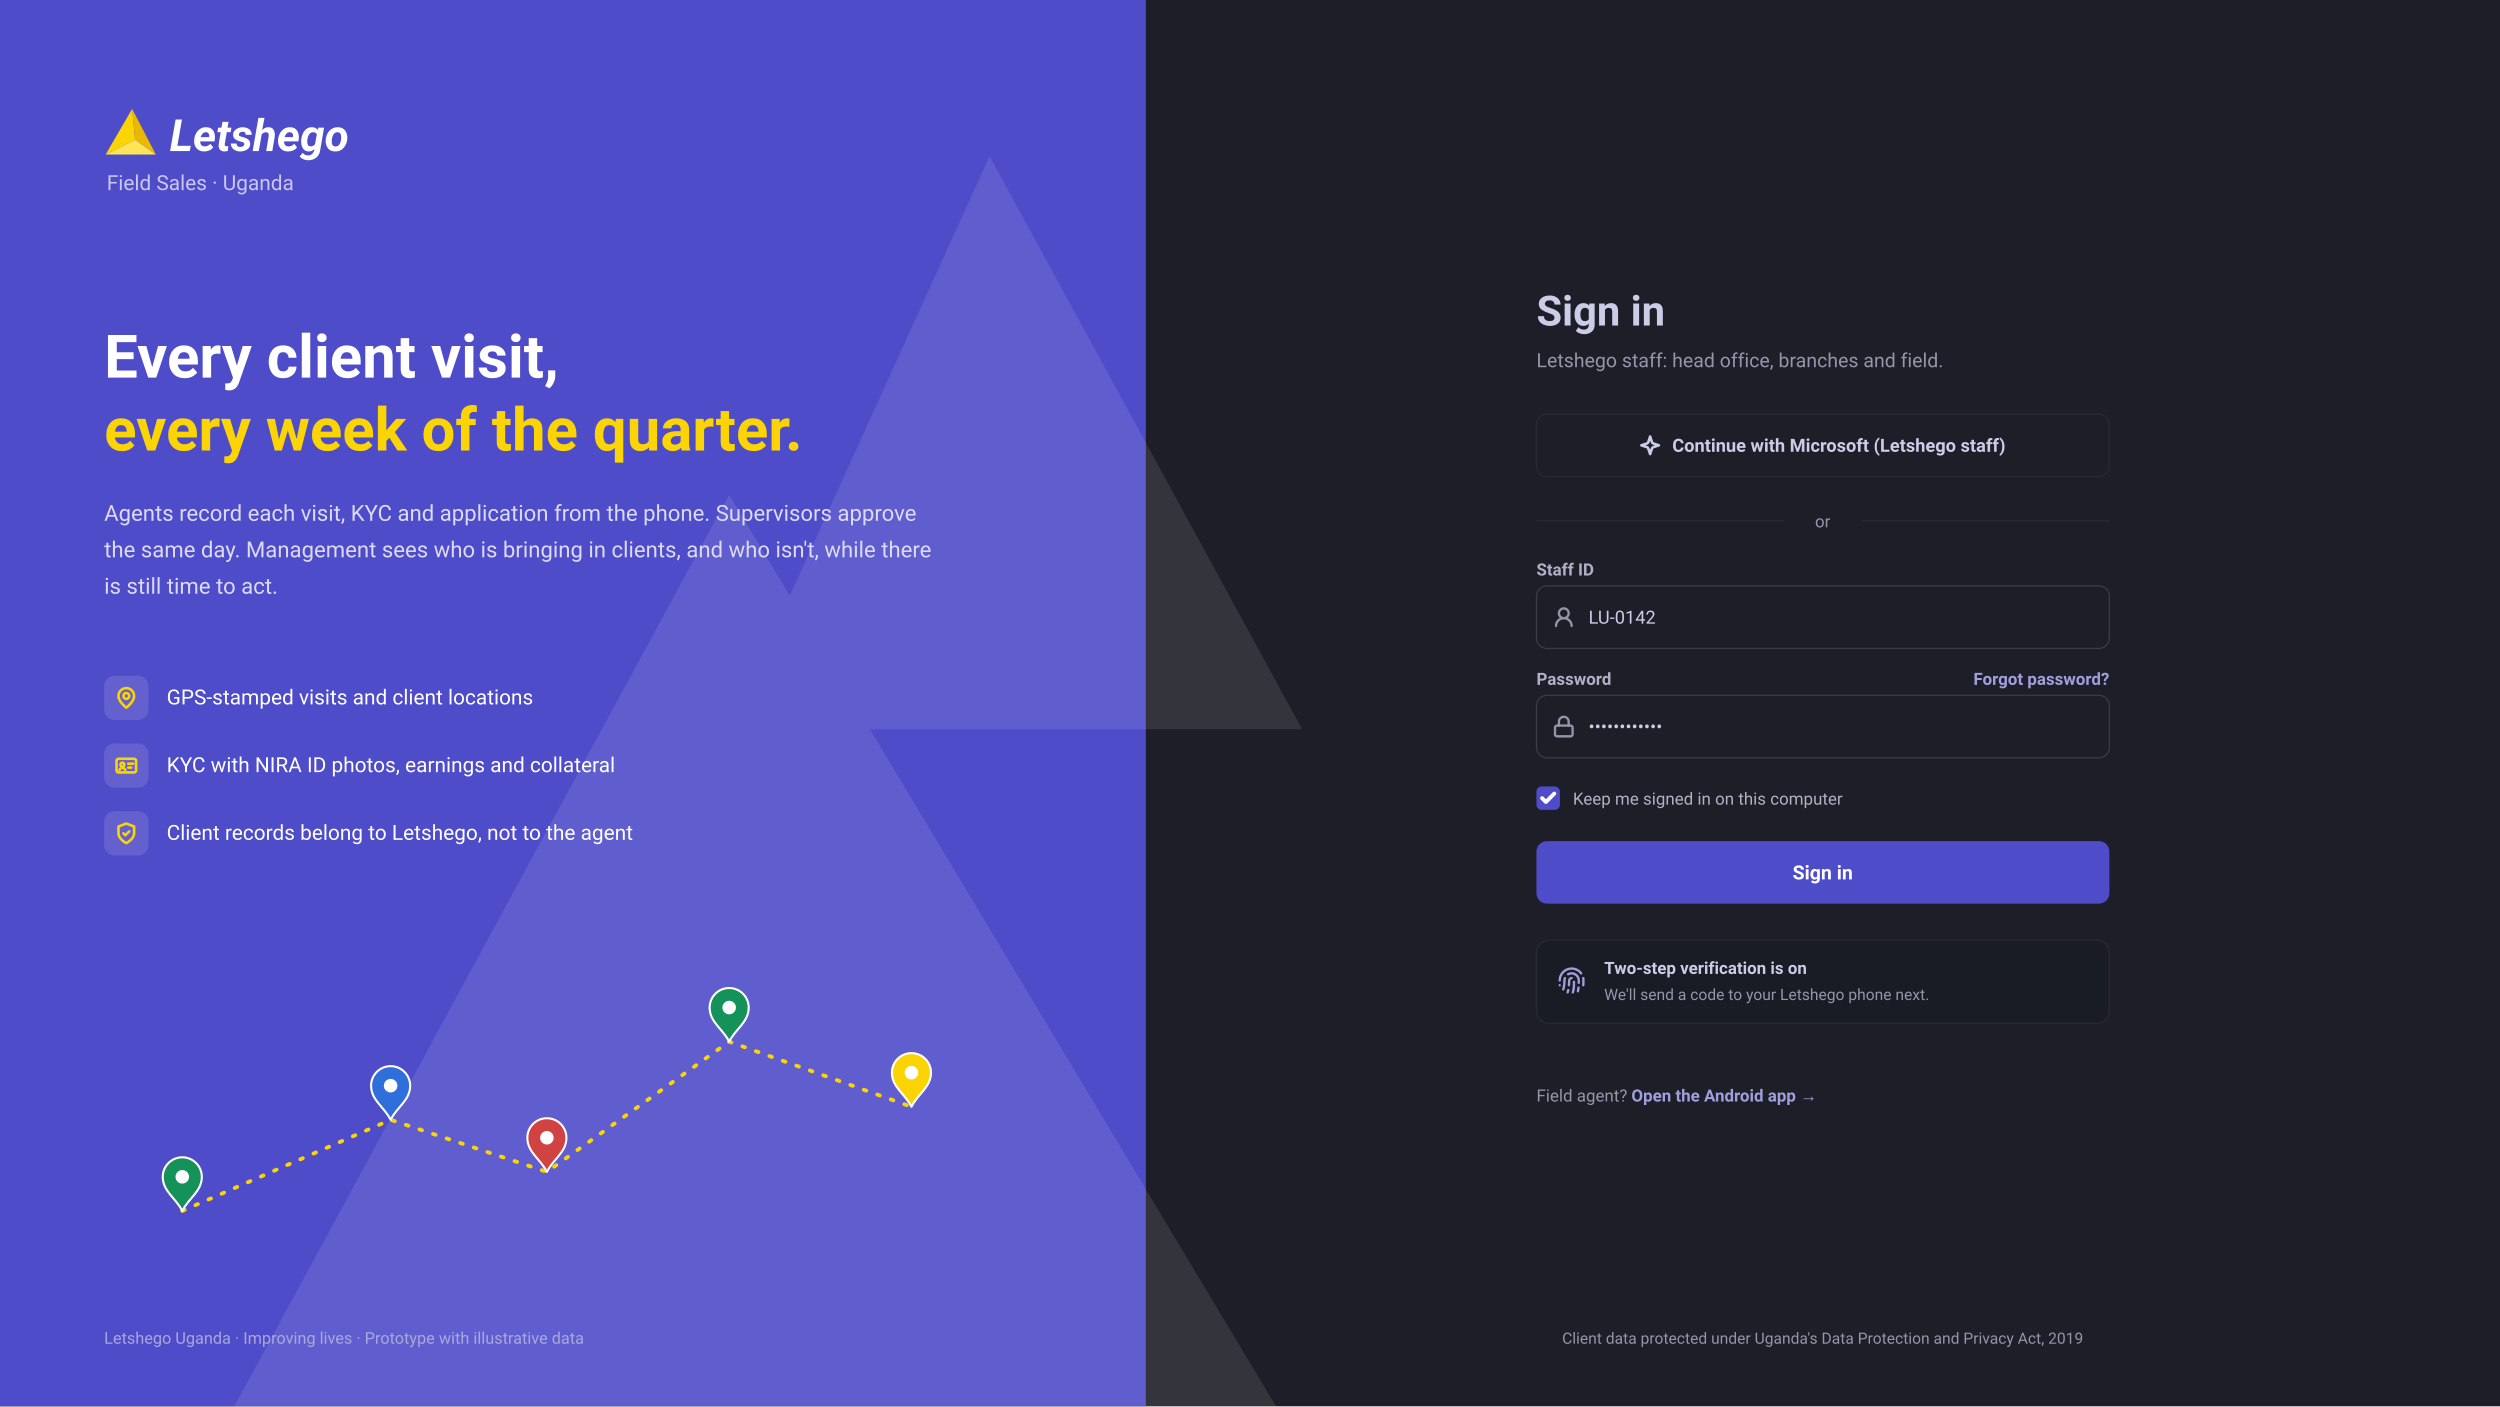
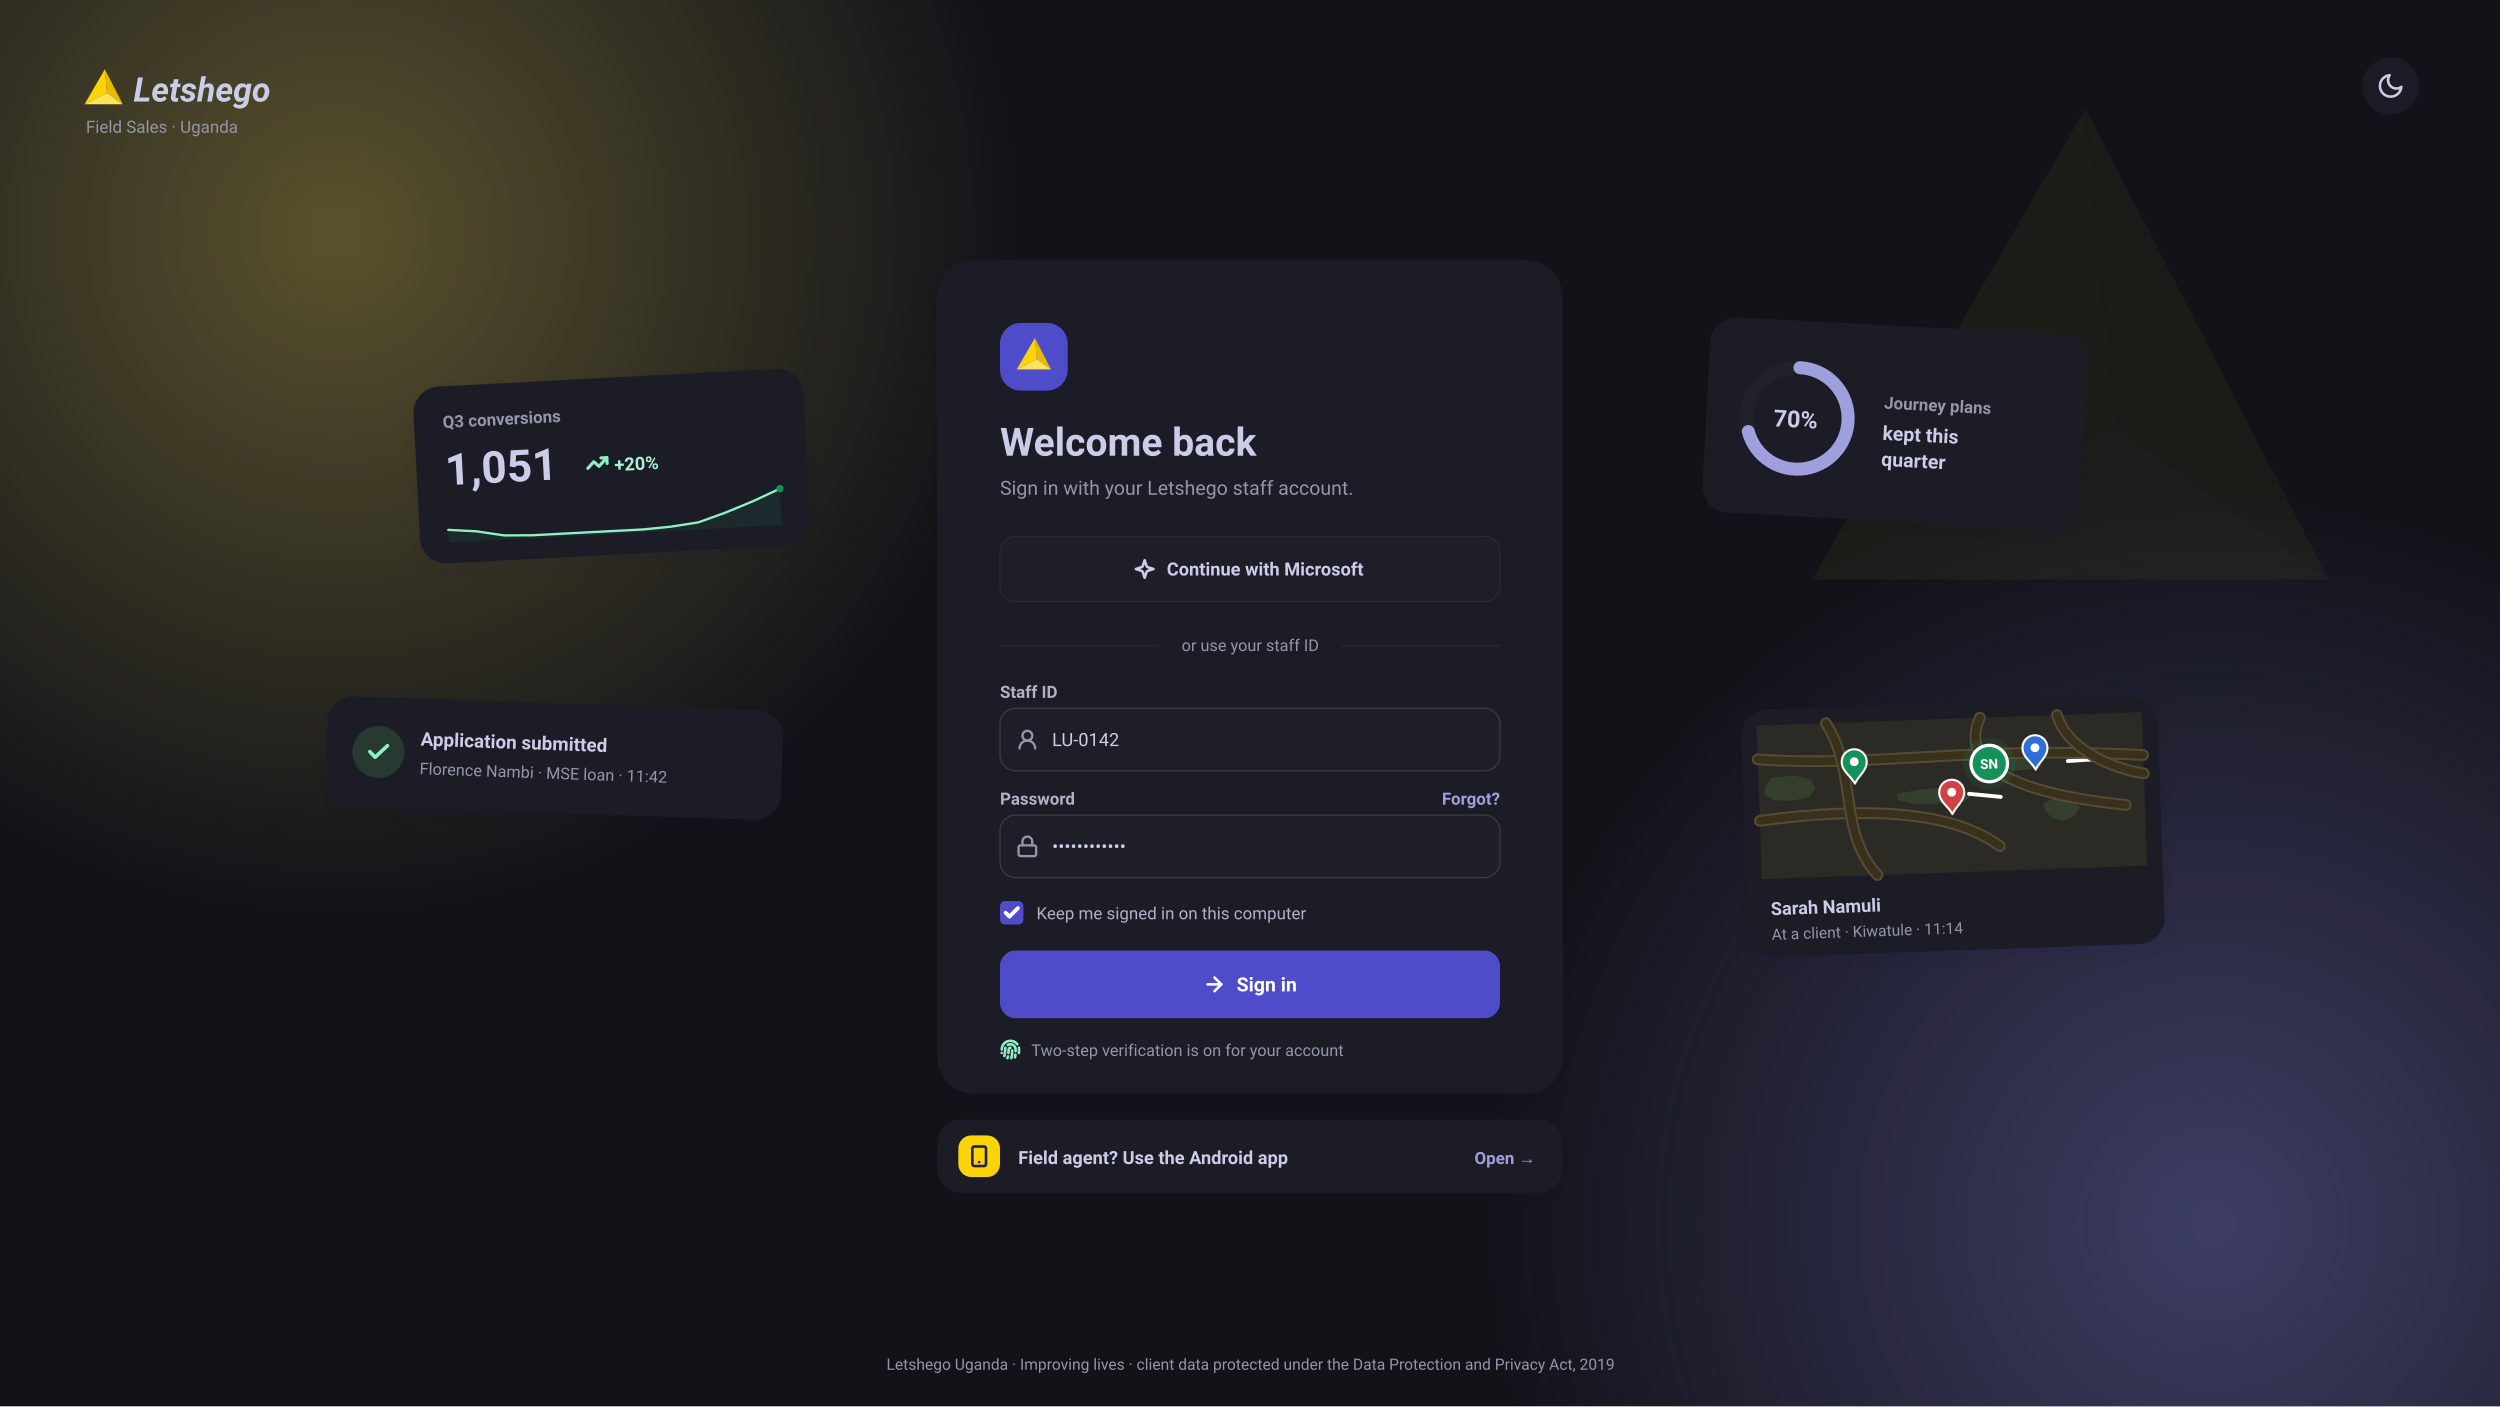
<svg xmlns="http://www.w3.org/2000/svg" width="1920" height="1080" viewBox="0 0 1920 1080">
-   <rect id="page-background" x="0.0" y="0.0" width="1920.0" height="1080.0" fill="#1D1E27" />
-   <g id="brand-panel">
-     <rect id="brand-bg" x="0.0" y="0.0" width="880.0" height="1080.0" fill="#4F4CC9" />
-     <g id="facets" opacity="0.1">
-       <path d="M560.0 380.0 L980.0 1080.0 L180.0 1080.0 Z" fill="#FFFFFF" />
-       <path d="M760.0 120.0 L1000.0 560.0 L560.0 560.0 Z" fill="#FFFFFF" />
+   <defs>
+     <filter id="soft" x="-20%" y="-20%" width="140%" height="170%">
+       <feDropShadow dx="0" dy="6" stdDeviation="9" flood-color="#1B1C3A" flood-opacity="0.07" />
+     </filter>
+   </defs>
+   <rect id="page-background" x="0.0" y="0.0" width="1920.0" height="1080.0" fill="#121319" />
+   <defs>
+     <radialGradient id="glowY">
+       <stop offset="0" stop-color="#FFE45C" stop-opacity="0.3" />
+       <stop offset="1" stop-color="#FFE45C" stop-opacity="0" />
+     </radialGradient>
+     <radialGradient id="glowI">
+       <stop offset="0" stop-color="#8E8CF0" stop-opacity="0.35" />
+       <stop offset="1" stop-color="#8E8CF0" stop-opacity="0" />
+     </radialGradient>
+   </defs>
+   <circle id="yellow-glow" cx="260.0" cy="180.0" r="520.0" fill="url(#glowY)" />
+   <circle id="indigo-glow" cx="1700.0" cy="940.0" r="560.0" fill="url(#glowI)" />
+   <g id="faint-mark" opacity="0.05">
+     <g id="letshego-triangle">
+       <path d="M1601.7 83.3 L1391.7 445.0 L1625.0 328.3 Z" fill="#FBD405" />
+       <path d="M1601.7 83.3 L1625.0 328.3 L1788.3 445.0 Z" fill="#E9B800" />
+       <path d="M1391.7 445.0 L1625.0 328.3 L1788.3 445.0 Z" fill="#FFE457" />
    </g>
-     <g id="route-illustration">
-       <path d="M140.0 930.0 L300.0 860.0 L420.0 900.0 L560.0 800.0 L700.0 850.0" fill="none" stroke="#FBD405" stroke-width="3" stroke-linejoin="round" stroke-linecap="round" stroke-dasharray="2 9" />
-       <g id="visit-1">
-         <path d="M140.0 930.0 C135.0 920.0 125.0 915.0 125.0 903.8 A15.0 15.0 0 1 1 155.0 903.8 C155.0 915.0 145.0 920.0 140.0 930.0 Z" fill="#15925A" stroke="#FFFFFF" stroke-width="1.6" stroke-linejoin="round" stroke-linecap="round" />
-         <circle cx="140.0" cy="903.8" r="5.2" fill="#FFFFFF" />
+   </g>
+   <g id="letshego-wordmark">
+     <g id="letshego-triangle-2">
+       <path d="M80.5 53.2 L64.9 80.1 L82.2 71.4 Z" fill="#FBD405" />
+       <path d="M80.5 53.2 L82.2 71.4 L94.3 80.1 Z" fill="#E9B800" />
+       <path d="M64.9 80.1 L82.2 71.4 L94.3 80.1 Z" fill="#FFE457" />
+     </g>
+     <text id="Letshego" x="102.5" y="78.0" font-family="Segoe UI, Roboto, Helvetica Neue, Arial, sans-serif" font-size="26" font-weight="700" fill="#CBCCE7" font-style="italic">Letshego</text>
+   </g>
+   <text id="Field-Sales-Uganda" x="66.0" y="102.0" font-family="Segoe UI, Roboto, Helvetica Neue, Arial, sans-serif" font-size="13" font-weight="400" fill="#9396AA">Field Sales · Uganda</text>
+   <g id="theme-switch">
+     <circle cx="1836.0" cy="66.0" r="22.0" fill="#1D1E27" filter="url(#soft)" />
+     <g id="icon-moon" transform="translate(1825.0 55.0) scale(0.9167)">
+       <path d="M21 12.79A9 9 0 1 1 11.21 3 7 7 0 0 0 21 12.79z" fill="none" stroke="#CBCCE7" stroke-width="2.18" stroke-linecap="round" stroke-linejoin="round" />
+     </g>
+   </g>
+   <g id="preview-conversions" transform="rotate(-3 470 360)">
+     <rect x="320.0" y="290.0" width="300.0" height="136.0" rx="20" fill="#1D1E27" filter="url(#soft)" />
+     <text id="Q3-conversions" x="342.0" y="322.0" font-family="Segoe UI, Roboto, Helvetica Neue, Arial, sans-serif" font-size="13" font-weight="600" fill="#9396AA">Q3 conversions</text>
+     <text id="1-051" x="342.0" y="366.0" font-family="Segoe UI, Roboto, Helvetica Neue, Arial, sans-serif" font-size="34" font-weight="700" fill="#CBCCE7">1,051</text>
+     <g id="icon-trendup" transform="translate(450.0 346.0) scale(0.75)">
+       <path d="M22 7l-8.5 8.5-5-5L2 17" fill="none" stroke="#91EFC5" stroke-width="3.20" stroke-linecap="round" stroke-linejoin="round" />
+       <path d="M16 7h6v6" fill="none" stroke="#91EFC5" stroke-width="3.20" stroke-linecap="round" stroke-linejoin="round" />
+     </g>
+     <text id="20" x="472.0" y="362.0" font-family="Segoe UI, Roboto, Helvetica Neue, Arial, sans-serif" font-size="14" font-weight="700" fill="#A9F3D2">+20%</text>
+     <g id="sparkline">
+       <path d="M342.0 410.0 L342.0 400.3 L363.3 402.5 L384.7 406.8 L406.0 407.8 L427.3 407.8 L448.7 407.8 L470.0 407.8 L491.3 407.8 L512.7 406.8 L534.0 404.6 L555.3 398.2 L576.7 390.6 L598.0 382.0 L598.0 410.0 Z" fill="#15925A" fill-opacity="0.12" />
+       <path d="M342.0 400.3 L363.3 402.5 L384.7 406.8 L406.0 407.8 L427.3 407.8 L448.7 407.8 L470.0 407.8 L491.3 407.8 L512.7 406.8 L534.0 404.6 L555.3 398.2 L576.7 390.6 L598.0 382.0" fill="none" stroke="#91EFC5" stroke-width="1.8" stroke-linejoin="round" stroke-linecap="round" />
+       <circle cx="598.0" cy="382.0" r="2.8" fill="#15925A" />
+     </g>
+   </g>
+   <g id="preview-notification" transform="rotate(2 420 600)">
+     <rect x="250.0" y="540.0" width="350.0" height="84.0" rx="20" fill="#1D1E27" filter="url(#soft)" />
+     <circle cx="290.0" cy="582.0" r="20.0" fill="#283931" />
+     <g id="icon-check" transform="translate(280.0 572.0) scale(0.8333)">
+       <path d="M20 6L9 17l-5-5" fill="none" stroke="#91EFC5" stroke-width="3.36" stroke-linecap="round" stroke-linejoin="round" />
+     </g>
+     <text id="Application-submitted" x="322.0" y="576.0" font-family="Segoe UI, Roboto, Helvetica Neue, Arial, sans-serif" font-size="14.5" font-weight="700" fill="#CBCCE7">Application submitted</text>
+     <text id="Florence-Nambi-MSE-loan" x="322.0" y="598.0" font-family="Segoe UI, Roboto, Helvetica Neue, Arial, sans-serif" font-size="12.5" font-weight="400" fill="#9396AA">Florence Nambi · MSE loan · 11:42</text>
+   </g>
+   <g id="preview-plan-kept" transform="rotate(3 1450 330)">
+     <rect x="1310.0" y="250.0" width="290.0" height="150.0" rx="20" fill="#1D1E27" filter="url(#soft)" />
+     <g id="progress-ring">
+       <circle cx="1380.0" cy="325.0" r="39.0" fill="none" stroke="#202129" stroke-width="10" />
+       <path d="M1380.00 286.00 A39.0 39.0 0 1 1 1342.91 337.05" fill="none" stroke="#A09FDD" stroke-width="10" stroke-linejoin="round" stroke-linecap="round" />
+     </g>
+     <text id="70" x="1361.8" y="332.0" font-family="Segoe UI, Roboto, Helvetica Neue, Arial, sans-serif" font-size="18" font-weight="700" fill="#CBCCE7">70%</text>
+     <text id="Journey-plans" x="1446.0" y="314.0" font-family="Segoe UI, Roboto, Helvetica Neue, Arial, sans-serif" font-size="13" font-weight="600" fill="#9396AA">Journey plans</text>
+     <text id="kept-this" x="1446.0" y="338.0" font-family="Segoe UI, Roboto, Helvetica Neue, Arial, sans-serif" font-size="15" font-weight="700" fill="#CBCCE7">kept this</text>
+     <text id="quarter" x="1446.0" y="358.0" font-family="Segoe UI, Roboto, Helvetica Neue, Arial, sans-serif" font-size="15" font-weight="700" fill="#CBCCE7">quarter</text>
+   </g>
+   <g id="preview-live-map" transform="rotate(-2 1500 640)">
+     <rect x="1340.0" y="540.0" width="320.0" height="190.0" rx="20" fill="#1D1E27" filter="url(#soft)" />
+     <g id="street-map">
+       <rect id="land" x="1352.0" y="552.0" width="296.0" height="118.0" fill="#2B2A25" />
+       <path id="park" d="M1516.3 610.7 L1510.1 615.3 L1491.8 616.7 L1472.8 616.7 L1459.0 613.2 L1457.4 608.2 L1475.0 605.7 L1492.0 604.5 L1506.2 607.0 Z" fill="#353F2D" />
+       <path id="park-2" d="M1598.0 623.4 L1593.2 630.1 L1584.9 633.5 L1576.6 630.9 L1572.1 626.2 L1569.8 619.9 L1576.9 616.1 L1584.5 614.7 L1591.8 617.6 Z" fill="#353F2D" />
+       <path id="park-3" d="M1395.3 601.7 L1391.2 607.8 L1378.3 610.6 L1364.1 610.0 L1356.0 604.8 L1357.2 598.8 L1362.9 592.4 L1379.0 591.2 L1392.3 595.2 Z" fill="#353F2D" />
+       <path id="park-4" d="M1569.5 587.7 L1569.3 591.7 L1558.1 593.1 L1546.0 593.3 L1540.4 589.6 L1537.2 585.4 L1546.0 582.1 L1557.7 583.0 L1566.8 584.3 Z" fill="#353F2D" />
+       <g id="minor-streets">
+         <line x1="1513.3" y1="610.1" x2="1537.5" y2="613.3" stroke="#FFFFFF" stroke-width="3" stroke-linecap="round" />
+         <line x1="1590.0" y1="587.6" x2="1620.8" y2="586.6" stroke="#FFFFFF" stroke-width="3" stroke-linecap="round" />
      </g>
-       <g id="visit-2">
-         <path d="M300.0 860.0 C295.0 850.0 285.0 845.0 285.0 833.8 A15.0 15.0 0 1 1 315.0 833.8 C315.0 845.0 305.0 850.0 300.0 860.0 Z" fill="#2F6FDB" stroke="#FFFFFF" stroke-width="1.6" stroke-linejoin="round" stroke-linecap="round" />
-         <circle cx="300.0" cy="833.8" r="5.2" fill="#FFFFFF" />
-       </g>
-       <g id="visit-3">
-         <path d="M420.0 900.0 C415.0 890.0 405.0 885.0 405.0 873.8 A15.0 15.0 0 1 1 435.0 873.8 C435.0 885.0 425.0 890.0 420.0 900.0 Z" fill="#D14343" stroke="#FFFFFF" stroke-width="1.6" stroke-linejoin="round" stroke-linecap="round" />
-         <circle cx="420.0" cy="873.8" r="5.2" fill="#FFFFFF" />
-       </g>
-       <g id="visit-4">
-         <path d="M560.0 800.0 C555.0 790.0 545.0 785.0 545.0 773.8 A15.0 15.0 0 1 1 575.0 773.8 C575.0 785.0 565.0 790.0 560.0 800.0 Z" fill="#15925A" stroke="#FFFFFF" stroke-width="1.6" stroke-linejoin="round" stroke-linecap="round" />
-         <circle cx="560.0" cy="773.8" r="5.2" fill="#FFFFFF" />
-       </g>
-       <g id="visit-5">
-         <path d="M700.0 850.0 C695.0 840.0 685.0 835.0 685.0 823.8 A15.0 15.0 0 1 1 715.0 823.8 C715.0 835.0 705.0 840.0 700.0 850.0 Z" fill="#FBD405" stroke="#FFFFFF" stroke-width="1.6" stroke-linejoin="round" stroke-linecap="round" />
-         <circle cx="700.0" cy="823.8" r="5.2" fill="#FFFFFF" />
-       </g>
+       <path id="main-road-casing" d="M1352.0 578.0 C1440.8 587.4 1514.8 573.2 1648.0 585.0" fill="none" stroke="#564C36" stroke-width="9" stroke-linejoin="round" stroke-linecap="round" />
+       <path id="main-road" d="M1352.0 578.0 C1440.8 587.4 1514.8 573.2 1648.0 585.0" fill="none" stroke="#39311B" stroke-width="6" stroke-linejoin="round" stroke-linecap="round" />
+       <path id="main-road-casing-2" d="M1352.0 625.2 C1434.9 616.9 1500.0 622.8 1535.5 651.1" fill="none" stroke="#564C36" stroke-width="9" stroke-linejoin="round" stroke-linecap="round" />
+       <path id="main-road-2" d="M1352.0 625.2 C1434.9 616.9 1500.0 622.8 1535.5 651.1" fill="none" stroke="#39311B" stroke-width="6" stroke-linejoin="round" stroke-linecap="round" />
+       <path id="main-road-casing-3" d="M1405.3 552.0 C1429.0 593.3 1411.2 634.6 1440.8 670.0" fill="none" stroke="#564C36" stroke-width="9" stroke-linejoin="round" stroke-linecap="round" />
+       <path id="main-road-3" d="M1405.3 552.0 C1429.0 593.3 1411.2 634.6 1440.8 670.0" fill="none" stroke="#39311B" stroke-width="6" stroke-linejoin="round" stroke-linecap="round" />
+       <path id="main-road-casing-4" d="M1523.7 552.0 C1505.9 587.4 1547.4 611.0 1633.2 622.8" fill="none" stroke="#564C36" stroke-width="9" stroke-linejoin="round" stroke-linecap="round" />
+       <path id="main-road-4" d="M1523.7 552.0 C1505.9 587.4 1547.4 611.0 1633.2 622.8" fill="none" stroke="#39311B" stroke-width="6" stroke-linejoin="round" stroke-linecap="round" />
+       <path id="main-road-casing-5" d="M1582.9 552.0 C1588.8 575.6 1618.4 593.3 1648.0 599.2" fill="none" stroke="#564C36" stroke-width="9" stroke-linejoin="round" stroke-linecap="round" />
+       <path id="main-road-5" d="M1582.9 552.0 C1588.8 575.6 1618.4 593.3 1648.0 599.2" fill="none" stroke="#39311B" stroke-width="6" stroke-linejoin="round" stroke-linecap="round" />
    </g>
-     <g id="letshego-wordmark">
-       <g id="letshego-triangle">
-         <path d="M101.5 83.6 L81.1 118.7 L103.8 107.4 Z" fill="#FBD405" />
-         <path d="M101.5 83.6 L103.8 107.4 L119.7 118.7 Z" fill="#E9B800" />
-         <path d="M81.1 118.7 L103.8 107.4 L119.7 118.7 Z" fill="#FFE457" />
-       </g>
-       <text id="Letshego" x="130.3" y="116.0" font-family="Segoe UI, Roboto, Helvetica Neue, Arial, sans-serif" font-size="34" font-weight="700" fill="#FFFFFF" font-style="italic">Letshego</text>
+     <g id="pin">
+       <path d="M1426.0 599.2 C1422.8 592.8 1416.4 589.6 1416.4 582.4 A9.6 9.6 0 1 1 1435.6 582.4 C1435.6 589.6 1429.2 592.8 1426.0 599.2 Z" fill="#15925A" stroke="#FFFFFF" stroke-width="1.6" stroke-linejoin="round" stroke-linecap="round" />
+       <circle cx="1426.0" cy="582.4" r="3.4" fill="#FFFFFF" />
    </g>
-     <text id="Field-Sales-Uganda" x="82.0" y="146.0" font-family="Segoe UI, Roboto, Helvetica Neue, Arial, sans-serif" font-size="16" font-weight="400" fill="#C9C8EE">Field Sales · Uganda</text>
-     <text id="headline-1" x="80.0" y="290.0" font-family="Segoe UI, Roboto, Helvetica Neue, Arial, sans-serif" font-size="46" font-weight="700" fill="#FFFFFF">Every client visit,</text>
-     <text id="headline-2" x="80.0" y="346.0" font-family="Segoe UI, Roboto, Helvetica Neue, Arial, sans-serif" font-size="46" font-weight="700" fill="#FBD405">every week of the quarter.</text>
-     <g id="para-Agents-record-each-v">
-       <text id="line" x="80.0" y="400.0" font-family="Segoe UI, Roboto, Helvetica Neue, Arial, sans-serif" font-size="17" font-weight="400" fill="#DCDBF6">Agents record each visit, KYC and application from the phone. Supervisors approve</text>
-       <text id="line-2" x="80.0" y="428.0" font-family="Segoe UI, Roboto, Helvetica Neue, Arial, sans-serif" font-size="17" font-weight="400" fill="#DCDBF6">the same day. Management sees who is bringing in clients, and who isn't, while there</text>
-       <text id="line-3" x="80.0" y="456.0" font-family="Segoe UI, Roboto, Helvetica Neue, Arial, sans-serif" font-size="17" font-weight="400" fill="#DCDBF6">is still time to act.</text>
+     <g id="pin-2">
+       <path d="M1500.0 625.2 C1496.8 618.8 1490.4 615.6 1490.4 608.4 A9.6 9.6 0 1 1 1509.6 608.4 C1509.6 615.6 1503.2 618.8 1500.0 625.2 Z" fill="#D14343" stroke="#FFFFFF" stroke-width="1.6" stroke-linejoin="round" stroke-linecap="round" />
+       <circle cx="1500.0" cy="608.4" r="3.4" fill="#FFFFFF" />
    </g>
-     <rect x="80.0" y="519.0" width="34.0" height="34.0" rx="8" fill="#FFFFFF" fill-opacity="0.12" />
-     <g id="icon-pin" transform="translate(88.0 527.0) scale(0.75)">
-       <path d="M20 10c0 6-8 12-8 12s-8-6-8-12a8 8 0 0 1 16 0z" fill="none" stroke="#FBD405" stroke-width="2.67" stroke-linecap="round" stroke-linejoin="round" />
-       <path d="M12 7a3 3 0 1 0 0 6 3 3 0 1 0 0-6z" fill="none" stroke="#FBD405" stroke-width="2.67" stroke-linecap="round" stroke-linejoin="round" />
+     <g id="pin-3">
+       <path d="M1565.1 593.3 C1561.9 586.9 1555.5 583.7 1555.5 576.5 A9.6 9.6 0 1 1 1574.7 576.5 C1574.7 583.7 1568.3 586.9 1565.1 593.3 Z" fill="#2F6FDB" stroke="#FFFFFF" stroke-width="1.6" stroke-linejoin="round" stroke-linecap="round" />
+       <circle cx="1565.1" cy="576.5" r="3.4" fill="#FFFFFF" />
    </g>
-     <text id="GPS-stamped-visits-and-clien" x="128.0" y="541.0" font-family="Segoe UI, Roboto, Helvetica Neue, Arial, sans-serif" font-size="16" font-weight="400" fill="#FFFFFF">GPS-stamped visits and client locations</text>
-     <rect x="80.0" y="571.0" width="34.0" height="34.0" rx="8" fill="#FFFFFF" fill-opacity="0.12" />
-     <g id="icon-idcard" transform="translate(88.0 579.0) scale(0.75)">
-       <path d="M4 5h16a2 2 0 0 1 2 2v10a2 2 0 0 1-2 2H4a2 2 0 0 1-2-2V7a2 2 0 0 1 2-2z" fill="none" stroke="#FBD405" stroke-width="2.67" stroke-linecap="round" stroke-linejoin="round" />
-       <path d="M8 9a2 2 0 1 0 0 4 2 2 0 1 0 0-4z" fill="none" stroke="#FBD405" stroke-width="2.67" stroke-linecap="round" stroke-linejoin="round" />
-       <path d="M5 16.5c.6-1.5 1.7-2.2 3-2.2s2.4.7 3 2.2" fill="none" stroke="#FBD405" stroke-width="2.67" stroke-linecap="round" stroke-linejoin="round" />
-       <path d="M14 10h5" fill="none" stroke="#FBD405" stroke-width="2.67" stroke-linecap="round" stroke-linejoin="round" />
-       <path d="M14 14h3" fill="none" stroke="#FBD405" stroke-width="2.67" stroke-linecap="round" stroke-linejoin="round" />
+     <g id="agent">
+       <circle cx="1529.6" cy="587.4" r="20.0" fill="#15925A" fill-opacity="0.15" />
+       <circle cx="1529.6" cy="587.4" r="14.0" fill="#15925A" stroke="#FFFFFF" stroke-width="2.5" />
+       <text id="SN" x="1522.5" y="591.4" font-family="Segoe UI, Roboto, Helvetica Neue, Arial, sans-serif" font-size="10.5" font-weight="700" fill="#FFFFFF">SN</text>
    </g>
-     <text id="KYC-with-NIRA-ID-photos-ear" x="128.0" y="593.0" font-family="Segoe UI, Roboto, Helvetica Neue, Arial, sans-serif" font-size="16" font-weight="400" fill="#FFFFFF">KYC with NIRA ID photos, earnings and collateral</text>
-     <rect x="80.0" y="623.0" width="34.0" height="34.0" rx="8" fill="#FFFFFF" fill-opacity="0.12" />
-     <g id="icon-shield" transform="translate(88.0 631.0) scale(0.75)">
-       <path d="M12 22s8-4 8-10V5l-8-3-8 3v7c0 6 8 10 8 10z" fill="none" stroke="#FBD405" stroke-width="2.67" stroke-linecap="round" stroke-linejoin="round" />
-       <path d="M9 12l2 2 4-4" fill="none" stroke="#FBD405" stroke-width="2.67" stroke-linecap="round" stroke-linejoin="round" />
+     <text id="Sarah-Namuli" x="1358.0" y="698.0" font-family="Segoe UI, Roboto, Helvetica Neue, Arial, sans-serif" font-size="14" font-weight="700" fill="#CBCCE7">Sarah Namuli</text>
+     <text id="At-a-client-Kiwatule-11" x="1358.0" y="717.0" font-family="Segoe UI, Roboto, Helvetica Neue, Arial, sans-serif" font-size="12" font-weight="400" fill="#9396AA">At a client · Kiwatule · 11:14</text>
+   </g>
+   <rect id="sign-in-card" x="720.0" y="200.0" width="480.0" height="640.0" rx="28" fill="#1D1E27" filter="url(#soft)" />
+   <g id="sign-in-form">
+     <rect x="768.0" y="248.0" width="52.0" height="52.0" rx="16" fill="#4F4CC9" />
+     <g id="letshego-triangle-3">
+       <path d="M794.8 259.6 L780.8 283.7 L796.3 275.9 Z" fill="#FBD405" />
+       <path d="M794.8 259.6 L796.3 275.9 L807.2 283.7 Z" fill="#E9B800" />
+       <path d="M780.8 283.7 L796.3 275.9 L807.2 283.7 Z" fill="#FFE457" />
    </g>
-     <text id="Client-records-belong-to-Let" x="128.0" y="645.0" font-family="Segoe UI, Roboto, Helvetica Neue, Arial, sans-serif" font-size="16" font-weight="400" fill="#FFFFFF">Client records belong to Letshego, not to the agent</text>
-     <text id="footer" x="80.0" y="1032.0" font-family="Segoe UI, Roboto, Helvetica Neue, Arial, sans-serif" font-size="12.5" font-weight="400" fill="#A9A8DC">Letshego Uganda · Improving lives · Prototype with illustrative data</text>
-   </g>
-   <g id="sign-in-form">
-     <text id="Sign-in" x="1180.0" y="250.0" font-family="Segoe UI, Roboto, Helvetica Neue, Arial, sans-serif" font-size="32" font-weight="700" fill="#CBCCE7">Sign in</text>
-     <text id="Letshego-staff-head-office" x="1180.0" y="282.0" font-family="Segoe UI, Roboto, Helvetica Neue, Arial, sans-serif" font-size="15" font-weight="400" fill="#9396AA">Letshego staff: head office, branches and field.</text>
-     <g id="button-Continue-with-Microsoft-Letshego-staff">
-       <rect x="1180.0" y="318.0" width="440.0" height="48.0" rx="8" fill="#1D1E27" stroke="#282932" stroke-width="1" />
-       <g id="icon-sparkle" transform="translate(1258.3 333.0) scale(0.75)">
+     <text id="Welcome-back" x="768.0" y="350.0" font-family="Segoe UI, Roboto, Helvetica Neue, Arial, sans-serif" font-size="30" font-weight="700" fill="#CBCCE7">Welcome back</text>
+     <text id="Sign-in-with-your-Letshego-s" x="768.0" y="380.0" font-family="Segoe UI, Roboto, Helvetica Neue, Arial, sans-serif" font-size="15" font-weight="400" fill="#9396AA">Sign in with your Letshego staff account.</text>
+     <g id="button-Continue-with-Microsoft">
+       <rect x="768.0" y="412.0" width="384.0" height="50.0" rx="12" fill="#1D1E27" stroke="#282932" stroke-width="1" />
+       <g id="icon-sparkle" transform="translate(870.1 428.0) scale(0.75)">
        <path d="M12 3l1.9 5.8a2 2 0 0 0 1.3 1.3L21 12l-5.8 1.9a2 2 0 0 0-1.3 1.3L12 21l-1.9-5.8a2 2 0 0 0-1.3-1.3L3 12l5.8-1.9a2 2 0 0 0 1.3-1.3z" fill="none" stroke="#CBCCE7" stroke-width="2.67" stroke-linecap="round" stroke-linejoin="round" />
      </g>
-       <text id="Continue-with-Microsoft-Let" x="1284.3" y="347.0" font-family="Segoe UI, Roboto, Helvetica Neue, Arial, sans-serif" font-size="14" font-weight="600" fill="#CBCCE7">Continue with Microsoft (Letshego staff)</text>
+       <text id="Continue-with-Microsoft" x="896.1" y="442.0" font-family="Segoe UI, Roboto, Helvetica Neue, Arial, sans-serif" font-size="14" font-weight="600" fill="#CBCCE7">Continue with Microsoft</text>
    </g>
-     <g id="divider">
-       <line x1="1180.0" y1="400.0" x2="1370.0" y2="400.0" stroke="#282932" stroke-width="1" />
-       <text id="or" x="1393.9" y="405.0" font-family="Segoe UI, Roboto, Helvetica Neue, Arial, sans-serif" font-size="13" font-weight="400" fill="#9396AA">or</text>
-       <line x1="1430.0" y1="400.0" x2="1620.0" y2="400.0" stroke="#282932" stroke-width="1" />
-     </g>
+     <line x1="768.0" y1="496.0" x2="890.0" y2="496.0" stroke="#282932" stroke-width="1" />
+     <text id="or-use-your-staff-ID" x="907.5" y="500.0" font-family="Segoe UI, Roboto, Helvetica Neue, Arial, sans-serif" font-size="12.5" font-weight="400" fill="#9396AA">or use your staff ID</text>
+     <line x1="1030.0" y1="496.0" x2="1152.0" y2="496.0" stroke="#282932" stroke-width="1" />
    <g id="field-Staff-ID">
-       <text id="label" x="1180.0" y="442.0" font-family="Segoe UI, Roboto, Helvetica Neue, Arial, sans-serif" font-size="13" font-weight="600" fill="#B0B1C7">Staff ID</text>
-       <rect id="input" x="1180.0" y="450.0" width="440.0" height="48.0" rx="8" fill="#1D1E27" stroke="#393B45" stroke-width="1" />
-       <g id="icon-user" transform="translate(1192.0 465.0) scale(0.75)">
+       <text id="label" x="768.0" y="536.0" font-family="Segoe UI, Roboto, Helvetica Neue, Arial, sans-serif" font-size="13" font-weight="600" fill="#B0B1C7">Staff ID</text>
+       <rect id="input" x="768.0" y="544.0" width="384.0" height="48.0" rx="12" fill="#1D1E27" stroke="#393B45" stroke-width="1" />
+       <g id="icon-user" transform="translate(780.0 559.0) scale(0.75)">
        <path d="M12 3a5 5 0 1 0 0 10 5 5 0 1 0 0-10z" fill="none" stroke="#9396AA" stroke-width="2.40" stroke-linecap="round" stroke-linejoin="round" />
        <path d="M20 21a8 8 0 0 0-16 0" fill="none" stroke="#9396AA" stroke-width="2.40" stroke-linecap="round" stroke-linejoin="round" />
      </g>
-       <text id="value" x="1220.0" y="479.0" font-family="Segoe UI, Roboto, Helvetica Neue, Arial, sans-serif" font-size="14" font-weight="400" fill="#CBCCE7">LU-0142</text>
+       <text id="value" x="808.0" y="573.0" font-family="Segoe UI, Roboto, Helvetica Neue, Arial, sans-serif" font-size="14" font-weight="400" fill="#CBCCE7">LU-0142</text>
    </g>
    <g id="field-Password">
-       <text id="label-2" x="1180.0" y="526.0" font-family="Segoe UI, Roboto, Helvetica Neue, Arial, sans-serif" font-size="13" font-weight="600" fill="#B0B1C7">Password</text>
-       <rect id="input-2" x="1180.0" y="534.0" width="440.0" height="48.0" rx="8" fill="#1D1E27" stroke="#393B45" stroke-width="1" />
-       <g id="icon-lock" transform="translate(1192.0 549.0) scale(0.75)">
+       <text id="label-2" x="768.0" y="618.0" font-family="Segoe UI, Roboto, Helvetica Neue, Arial, sans-serif" font-size="13" font-weight="600" fill="#B0B1C7">Password</text>
+       <rect id="input-2" x="768.0" y="626.0" width="384.0" height="48.0" rx="12" fill="#1D1E27" stroke="#393B45" stroke-width="1" />
+       <g id="icon-lock" transform="translate(780.0 641.0) scale(0.75)">
        <path d="M5 11h14a2 2 0 0 1 2 2v7a2 2 0 0 1-2 2H5a2 2 0 0 1-2-2v-7a2 2 0 0 1 2-2z" fill="none" stroke="#9396AA" stroke-width="2.40" stroke-linecap="round" stroke-linejoin="round" />
        <path d="M7 11V7a5 5 0 0 1 10 0v4" fill="none" stroke="#9396AA" stroke-width="2.40" stroke-linecap="round" stroke-linejoin="round" />
      </g>
-       <text id="value-2" x="1220.0" y="563.0" font-family="Segoe UI, Roboto, Helvetica Neue, Arial, sans-serif" font-size="14" font-weight="400" fill="#CBCCE7">••••••••••••</text>
+       <text id="value-2" x="808.0" y="655.0" font-family="Segoe UI, Roboto, Helvetica Neue, Arial, sans-serif" font-size="14" font-weight="400" fill="#CBCCE7">••••••••••••</text>
    </g>
-     <text id="Forgot-password" x="1515.6" y="526.0" font-family="Segoe UI, Roboto, Helvetica Neue, Arial, sans-serif" font-size="13" font-weight="600" fill="#A09FDD">Forgot password?</text>
+     <text id="Forgot" x="1107.4" y="618.0" font-family="Segoe UI, Roboto, Helvetica Neue, Arial, sans-serif" font-size="13" font-weight="600" fill="#A09FDD">Forgot?</text>
    <g id="checkbox">
-       <rect x="1180.0" y="604.0" width="18.0" height="18.0" rx="4" fill="#4F4CC9" />
-       <g id="icon-check" transform="translate(1182.0 606.0) scale(0.5833)">
+       <rect x="768.0" y="692.0" width="18.0" height="18.0" rx="4" fill="#4F4CC9" />
+       <g id="icon-check-2" transform="translate(770.0 694.0) scale(0.5833)">
        <path d="M20 6L9 17l-5-5" fill="none" stroke="#FFFFFF" stroke-width="5.14" stroke-linecap="round" stroke-linejoin="round" />
      </g>
    </g>
-     <text id="Keep-me-signed-in-on-this-co" x="1208.0" y="618.0" font-family="Segoe UI, Roboto, Helvetica Neue, Arial, sans-serif" font-size="13" font-weight="400" fill="#B0B1C7">Keep me signed in on this computer</text>
+     <text id="Keep-me-signed-in-on-this-co" x="796.0" y="706.0" font-family="Segoe UI, Roboto, Helvetica Neue, Arial, sans-serif" font-size="13" font-weight="400" fill="#B0B1C7">Keep me signed in on this computer</text>
    <g id="button-Sign-in">
-       <rect x="1180.0" y="646.0" width="440.0" height="48.0" rx="8" fill="#4F4CC9" />
-       <text id="Sign-in-2" x="1376.7" y="675.4" font-family="Segoe UI, Roboto, Helvetica Neue, Arial, sans-serif" font-size="15" font-weight="600" fill="#FFFFFF">Sign in</text>
+       <rect x="768.0" y="730.0" width="384.0" height="52.0" rx="12" fill="#4F4CC9" />
+       <g id="icon-arrowright" transform="translate(923.7 747.0) scale(0.75)">
+         <path d="M5 12h14" fill="none" stroke="#FFFFFF" stroke-width="2.67" stroke-linecap="round" stroke-linejoin="round" />
+         <path d="M12 5l7 7-7 7" fill="none" stroke="#FFFFFF" stroke-width="2.67" stroke-linecap="round" stroke-linejoin="round" />
+       </g>
+       <text id="Sign-in" x="949.7" y="761.4" font-family="Segoe UI, Roboto, Helvetica Neue, Arial, sans-serif" font-size="15" font-weight="600" fill="#FFFFFF">Sign in</text>
    </g>
-     <g id="2FA-note">
-       <rect x="1180.0" y="722.0" width="440.0" height="64.0" rx="10" fill="#1A1C25" stroke="#282932" stroke-width="1" />
-       <g id="icon-fingerprint" transform="translate(1196.0 742.0) scale(0.9167)">
-         <path d="M2 12C2 6.5 6.5 2 12 2a10 10 0 0 1 8 4" fill="none" stroke="#A09FDD" stroke-width="1.96" stroke-linecap="round" stroke-linejoin="round" />
-         <path d="M5 19.5C5.5 18 6 15 6 12c0-.7.12-1.37.34-2" fill="none" stroke="#A09FDD" stroke-width="1.96" stroke-linecap="round" stroke-linejoin="round" />
-         <path d="M17.29 21.02c.12-.6.43-2.3.5-3.02" fill="none" stroke="#A09FDD" stroke-width="1.96" stroke-linecap="round" stroke-linejoin="round" />
-         <path d="M12 10a2 2 0 0 0-2 2c0 1.02-.1 2.51-.26 4" fill="none" stroke="#A09FDD" stroke-width="1.96" stroke-linecap="round" stroke-linejoin="round" />
-         <path d="M8.65 22c.21-.66.45-1.32.57-2" fill="none" stroke="#A09FDD" stroke-width="1.96" stroke-linecap="round" stroke-linejoin="round" />
-         <path d="M14 13.12c0 2.38 0 6.38-1 8.88" fill="none" stroke="#A09FDD" stroke-width="1.96" stroke-linecap="round" stroke-linejoin="round" />
-         <path d="M2 16h.01" fill="none" stroke="#A09FDD" stroke-width="1.96" stroke-linecap="round" stroke-linejoin="round" />
-         <path d="M21.8 16c.2-2 .131-5.354 0-6" fill="none" stroke="#A09FDD" stroke-width="1.96" stroke-linecap="round" stroke-linejoin="round" />
-         <path d="M9 6.8a6 6 0 0 1 9 5.2c0 .47 0 1.17-.02 2" fill="none" stroke="#A09FDD" stroke-width="1.96" stroke-linecap="round" stroke-linejoin="round" />
-       </g>
-       <text id="Two-step-verification-is-on" x="1232.0" y="748.0" font-family="Segoe UI, Roboto, Helvetica Neue, Arial, sans-serif" font-size="13" font-weight="600" fill="#CBCCE7">Two-step verification is on</text>
-       <text id="We-ll-send-a-code-to-your-Le" x="1232.0" y="768.0" font-family="Segoe UI, Roboto, Helvetica Neue, Arial, sans-serif" font-size="12" font-weight="400" fill="#9396AA">We'll send a code to your Letshego phone next.</text>
+     <g id="icon-fingerprint" transform="translate(768.0 798.0) scale(0.6667)">
+       <path d="M2 12C2 6.5 6.5 2 12 2a10 10 0 0 1 8 4" fill="none" stroke="#91EFC5" stroke-width="3.00" stroke-linecap="round" stroke-linejoin="round" />
+       <path d="M5 19.5C5.5 18 6 15 6 12c0-.7.12-1.37.34-2" fill="none" stroke="#91EFC5" stroke-width="3.00" stroke-linecap="round" stroke-linejoin="round" />
+       <path d="M17.29 21.02c.12-.6.43-2.3.5-3.02" fill="none" stroke="#91EFC5" stroke-width="3.00" stroke-linecap="round" stroke-linejoin="round" />
+       <path d="M12 10a2 2 0 0 0-2 2c0 1.02-.1 2.51-.26 4" fill="none" stroke="#91EFC5" stroke-width="3.00" stroke-linecap="round" stroke-linejoin="round" />
+       <path d="M8.65 22c.21-.66.45-1.32.57-2" fill="none" stroke="#91EFC5" stroke-width="3.00" stroke-linecap="round" stroke-linejoin="round" />
+       <path d="M14 13.12c0 2.38 0 6.38-1 8.88" fill="none" stroke="#91EFC5" stroke-width="3.00" stroke-linecap="round" stroke-linejoin="round" />
+       <path d="M2 16h.01" fill="none" stroke="#91EFC5" stroke-width="3.00" stroke-linecap="round" stroke-linejoin="round" />
+       <path d="M21.8 16c.2-2 .131-5.354 0-6" fill="none" stroke="#91EFC5" stroke-width="3.00" stroke-linecap="round" stroke-linejoin="round" />
+       <path d="M9 6.8a6 6 0 0 1 9 5.2c0 .47 0 1.17-.02 2" fill="none" stroke="#91EFC5" stroke-width="3.00" stroke-linecap="round" stroke-linejoin="round" />
    </g>
-     <g id="app-link">
-       <text id="Field-agent" x="1180.0" y="846.0" font-family="Segoe UI, Roboto, Helvetica Neue, Arial, sans-serif" font-size="13" font-weight="400" fill="#9396AA">Field agent?</text>
-       <text id="Open-the-Android-app" x="1252.9" y="846.0" font-family="Segoe UI, Roboto, Helvetica Neue, Arial, sans-serif" font-size="13" font-weight="600" fill="#A09FDD">Open the Android app →</text>
+     <text id="Two-step-verification-is-on" x="792.0" y="811.0" font-family="Segoe UI, Roboto, Helvetica Neue, Arial, sans-serif" font-size="12.5" font-weight="400" fill="#9396AA">Two-step verification is on for your account</text>
+   </g>
+   <g id="agent-app-link">
+     <rect x="720.0" y="860.0" width="480.0" height="56.0" rx="18" fill="#1D1E27" filter="url(#soft)" />
+     <rect x="736.0" y="872.0" width="32.0" height="32.0" rx="10" fill="#FBD405" />
+     <g id="icon-phone" transform="translate(743.0 879.0) scale(0.75)">
+       <path d="M7 2h10a2 2 0 0 1 2 2v16a2 2 0 0 1-2 2H7a2 2 0 0 1-2-2V4a2 2 0 0 1 2-2z" fill="none" stroke="#1F1E57" stroke-width="2.67" stroke-linecap="round" stroke-linejoin="round" />
+       <path d="M12 18h.01" fill="none" stroke="#1F1E57" stroke-width="2.67" stroke-linecap="round" stroke-linejoin="round" />
    </g>
+     <text id="Field-agent-Use-the-Android" x="782.0" y="894.0" font-family="Segoe UI, Roboto, Helvetica Neue, Arial, sans-serif" font-size="14" font-weight="600" fill="#CBCCE7">Field agent? Use the Android app</text>
+     <text id="Open" x="1132.4" y="894.0" font-family="Segoe UI, Roboto, Helvetica Neue, Arial, sans-serif" font-size="13" font-weight="700" fill="#A09FDD">Open →</text>
  </g>
-   <text id="Client-data-protected-under" x="1199.7" y="1032.0" font-family="Segoe UI, Roboto, Helvetica Neue, Arial, sans-serif" font-size="12" font-weight="400" fill="#9396AA">Client data protected under Uganda's Data Protection and Privacy Act, 2019</text>
+   <text id="Letshego-Uganda-Improving" x="680.8" y="1052.0" font-family="Segoe UI, Roboto, Helvetica Neue, Arial, sans-serif" font-size="12" font-weight="400" fill="#9396AA">Letshego Uganda · Improving lives · client data protected under the Data Protection and Privacy Act, 2019</text>
</svg>
